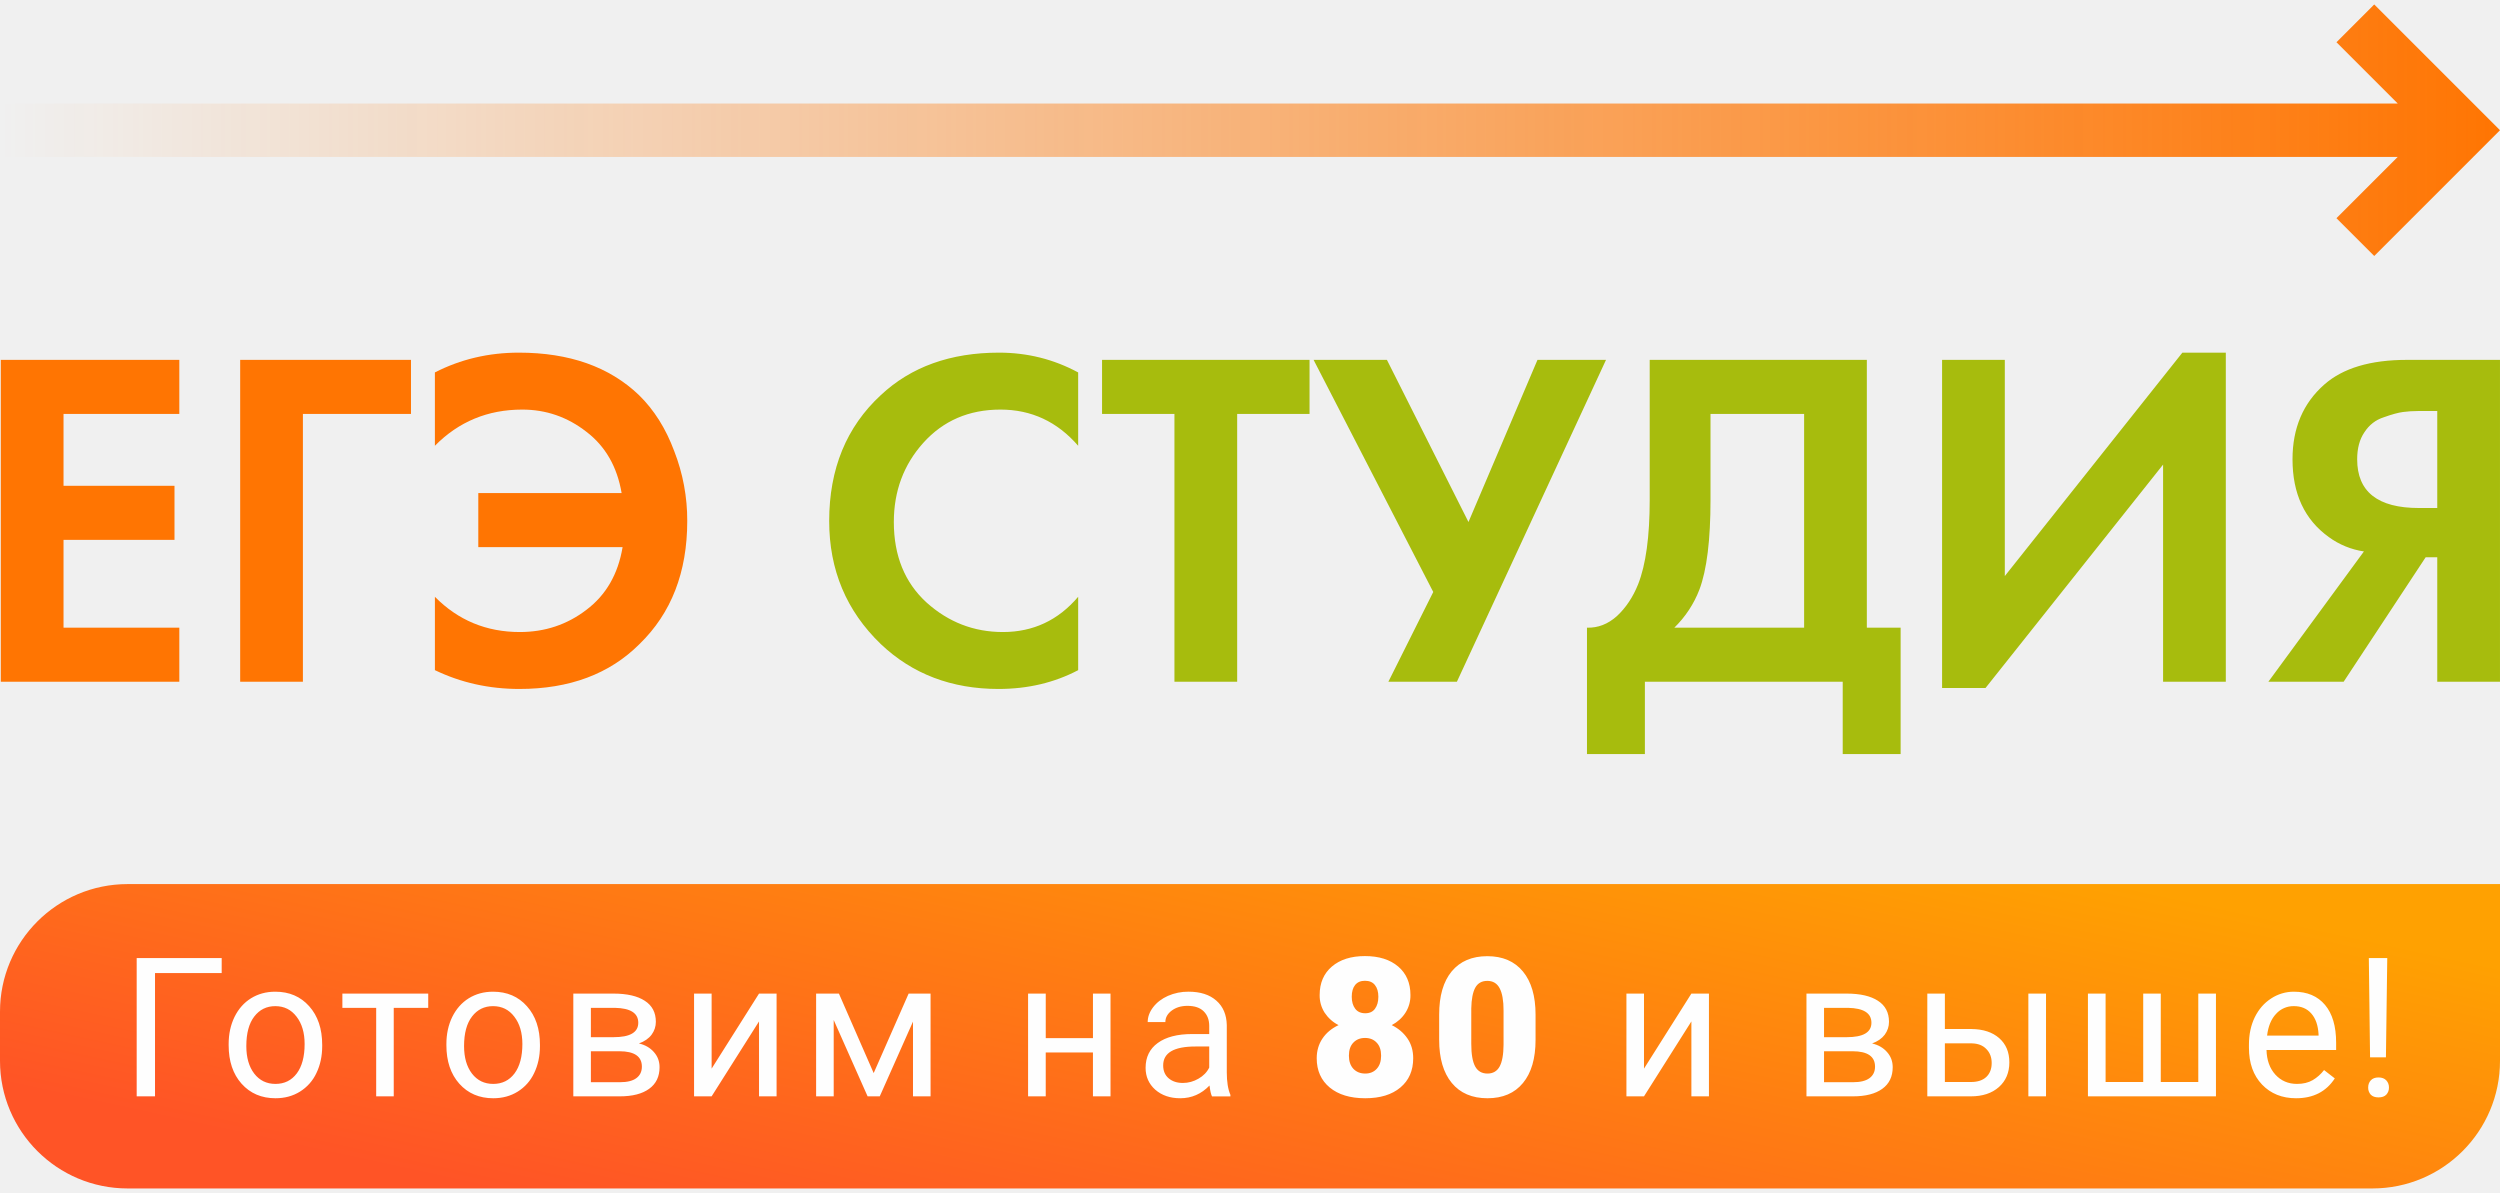
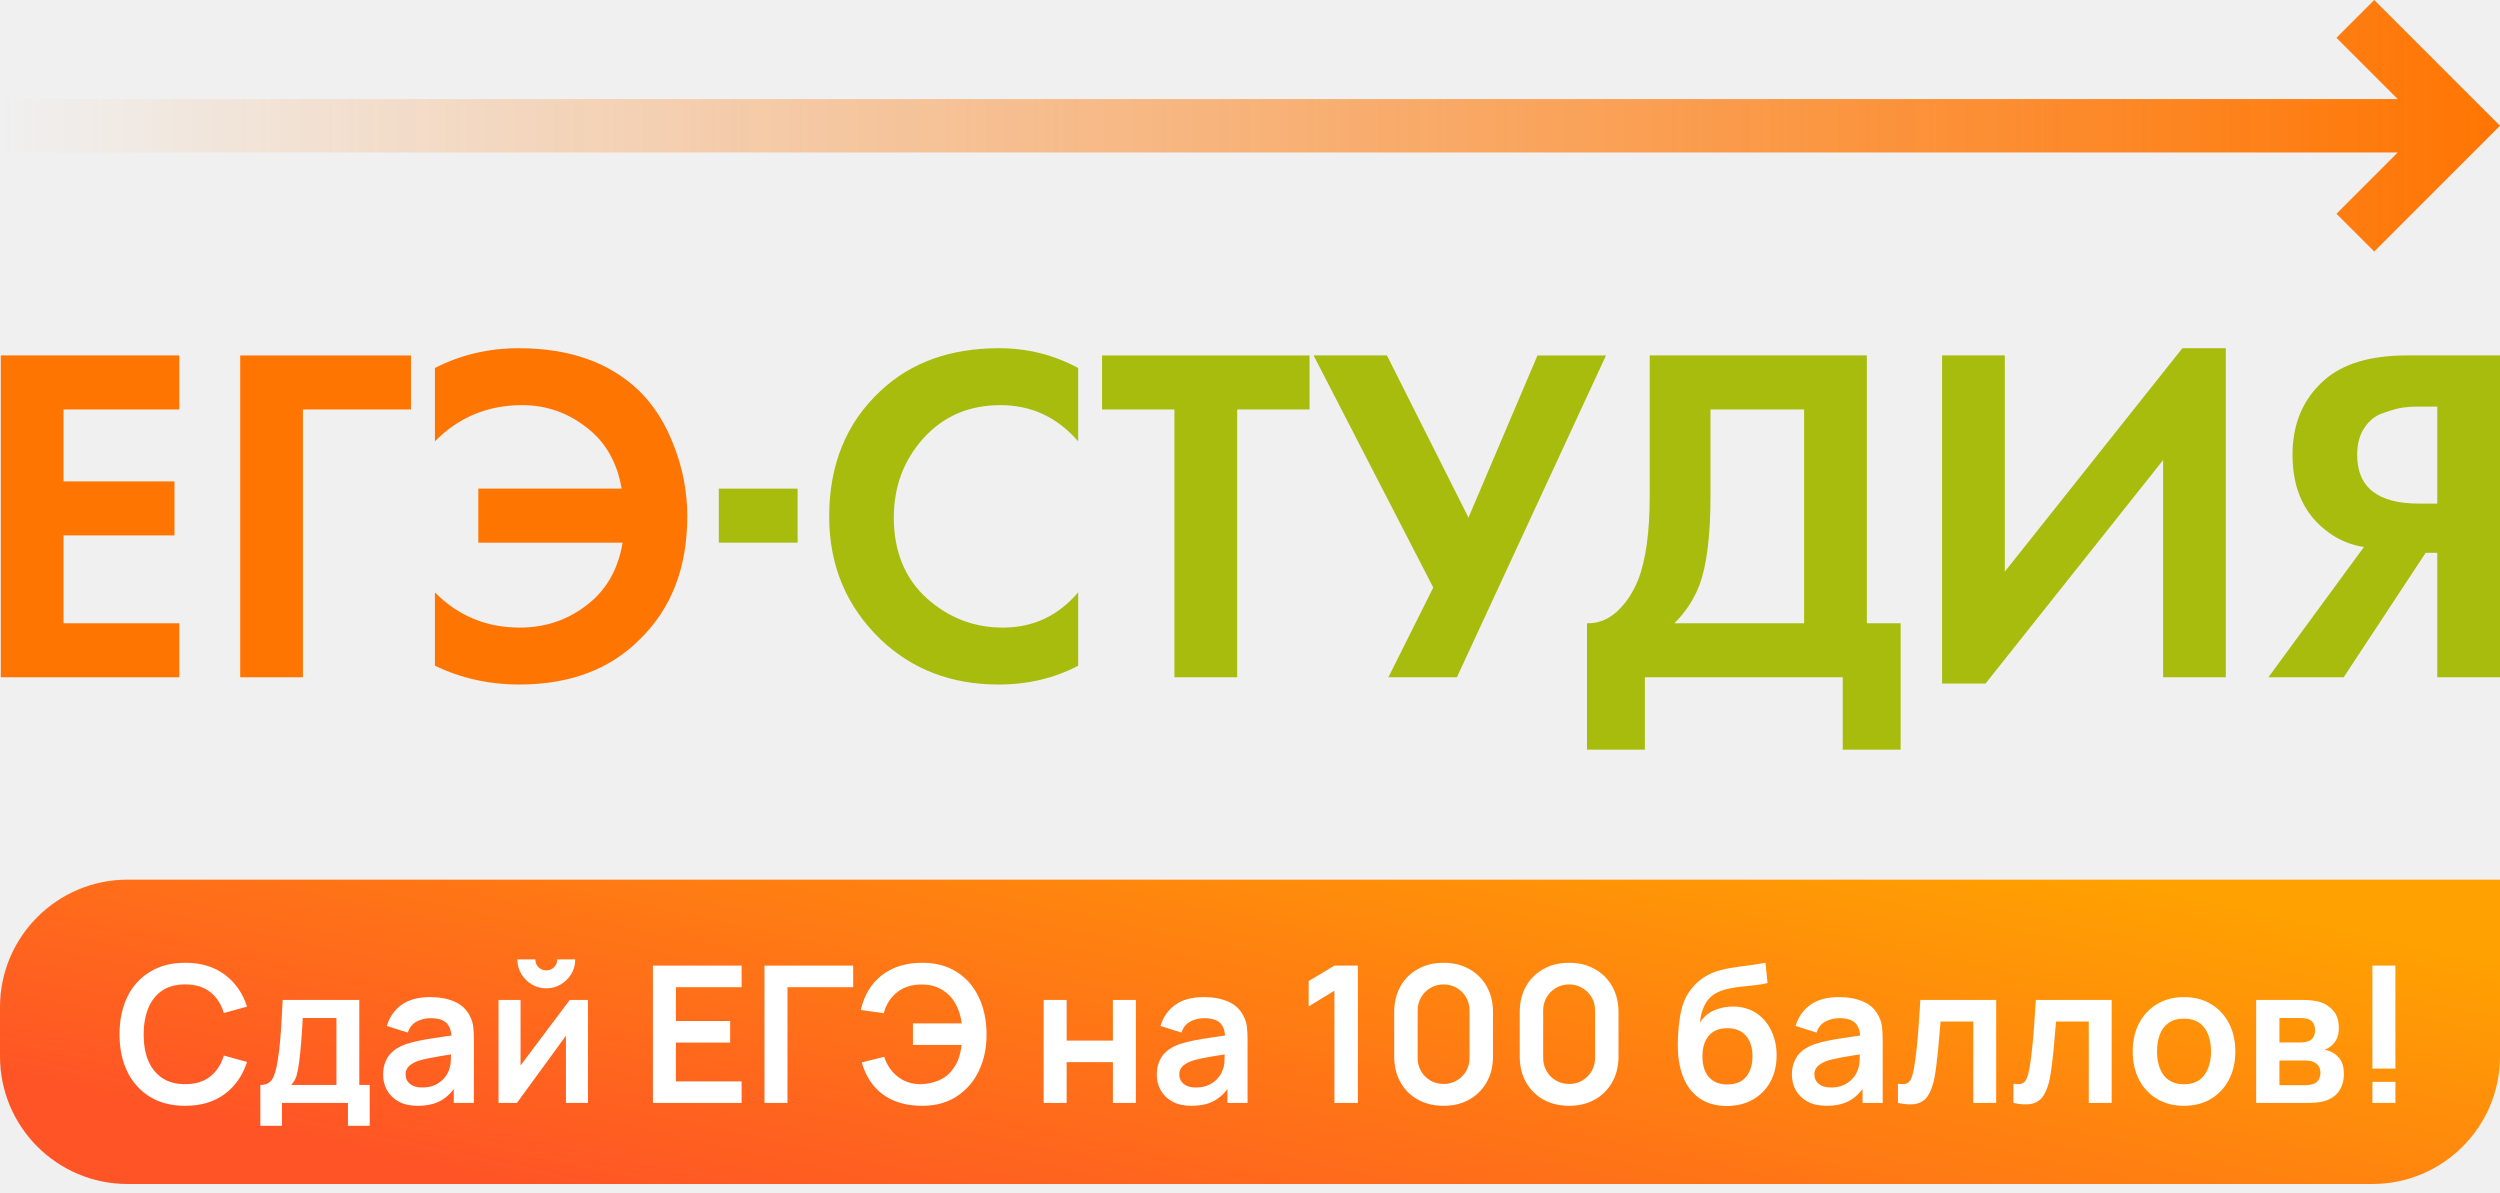
- <svg xmlns="http://www.w3.org/2000/svg" width="197" height="94" fill="none" viewBox="0 0 197 94">
-   <g clip-path="url(#clip0_1_2)">
-     <path fill="#FF7502" d="M14.131 28.359v4.258H5.006v5.666h8.745v4.258H5.006v6.92h9.125v4.26H.063V28.358h14.068ZM32.386 28.359v4.258h-8.517V53.72h-4.943V28.36h13.46ZM34.27 52.807v-5.779c1.825 1.85 4.056 2.776 6.692 2.776 1.977 0 3.726-.583 5.247-1.75 1.546-1.165 2.497-2.813 2.852-4.942H37.69v-4.259h11.294c-.355-2.078-1.28-3.688-2.776-4.829-1.495-1.166-3.181-1.749-5.057-1.749-2.712 0-5.006.95-6.882 2.852v-5.78c2.028-1.039 4.233-1.559 6.616-1.559 3.98 0 7.136 1.116 9.467 3.346 1.192 1.166 2.117 2.637 2.776 4.411a14.996 14.996 0 0 1 1.027 5.514c0 4.03-1.255 7.262-3.764 9.695-2.358 2.358-5.514 3.536-9.468 3.536-2.383 0-4.6-.494-6.654-1.483Z" />
-     <path fill="#A7BC0D" d="M84.96 47.028v5.78c-1.876.988-3.968 1.482-6.274 1.482-3.701 0-6.794-1.178-9.278-3.536-2.712-2.61-4.068-5.843-4.068-9.695 0-4.107 1.356-7.415 4.068-9.924 2.383-2.231 5.488-3.347 9.316-3.347 2.23 0 4.309.52 6.235 1.56v5.779c-1.647-1.901-3.688-2.852-6.121-2.852-2.484 0-4.512.875-6.084 2.624-1.546 1.724-2.32 3.802-2.32 6.236 0 2.661.863 4.778 2.586 6.35 1.724 1.546 3.727 2.319 6.008 2.319 2.383 0 4.36-.925 5.931-2.776ZM103.192 32.617h-5.703V53.72h-4.943V32.617h-5.704V28.36h16.35v4.258ZM103.511 28.359h5.779l6.426 12.776 5.437-12.776h5.4L114.804 53.72h-5.4l3.536-7.072-9.429-18.29ZM129.997 28.359h17.11V49.46h2.662v9.962h-4.563V53.72h-15.589v5.703h-4.563v-9.962c.862.026 1.648-.278 2.358-.912.709-.66 1.267-1.496 1.673-2.51.608-1.546.912-3.764.912-6.654V28.36Zm4.791 4.258v6.769c0 3.168-.291 5.525-.874 7.072a8.397 8.397 0 0 1-1.978 3.004h10.229V32.617h-7.377ZM153.036 28.359h4.943v17.034l13.992-17.605h3.423V53.72h-4.943V36.61l-13.993 17.604h-3.422V28.36ZM196.999 28.359V53.72h-4.943v-9.81h-.912l-6.464 9.81h-5.932l7.529-10.266a6.228 6.228 0 0 1-2.776-1.14c-1.901-1.37-2.851-3.41-2.851-6.123 0-2.458.836-4.423 2.509-5.893 1.47-1.293 3.638-1.94 6.502-1.94h7.338Zm-4.943 4.03h-1.521c-.405 0-.798.026-1.178.076-.38.051-.887.19-1.521.418-.634.203-1.141.596-1.521 1.18-.38.557-.57 1.267-.57 2.128 0 2.56 1.622 3.84 4.867 3.84h1.444V32.39Z" />
-     <path fill="url(#paint0_linear_1_2)" fill-rule="evenodd" d="M188.94 12.366H.04v-4.21h188.9l-4.828-4.828L187.089.35 197 10.26l-9.911 9.911-2.977-2.977 4.828-4.828Z" clip-rule="evenodd" />
-     <path fill="url(#paint1_linear_1_2)" d="M0 79.722c0-5.554 4.502-10.056 10.055-10.056H197v13.928c0 5.554-4.502 10.056-10.055 10.056H10.055C4.502 93.65 0 89.148 0 83.594v-3.872Z" />
-     <path fill="#FEFEFE" d="M17.469 76.679h-5.254v9.713h-1.444V75.496h6.698v1.183ZM18.018 82.269c0-.793.155-1.507.464-2.14.314-.634.748-1.123 1.302-1.467.559-.344 1.195-.516 1.909-.516 1.102 0 1.993.381 2.671 1.145.684.763 1.025 1.778 1.025 3.045v.098c0 .788-.152 1.496-.456 2.125a3.41 3.41 0 0 1-1.295 1.46c-.559.349-1.202.523-1.93.523-1.098 0-1.989-.382-2.672-1.145-.679-.763-1.018-1.773-1.018-3.03v-.098Zm1.392.165c0 .898.207 1.619.621 2.162.42.544.978.816 1.676.816.704 0 1.263-.274 1.677-.823.414-.554.62-1.327.62-2.32 0-.888-.211-1.606-.635-2.155-.42-.554-.978-.83-1.677-.83-.683 0-1.234.271-1.653.815-.42.544-.629 1.322-.629 2.335ZM33.744 79.418h-2.717v6.974h-1.384v-6.974h-2.664v-1.123h6.765v1.123ZM35.176 82.269c0-.793.155-1.507.464-2.14.315-.634.749-1.123 1.302-1.467.56-.344 1.195-.516 1.909-.516 1.102 0 1.993.381 2.671 1.145.684.763 1.026 1.778 1.026 3.045v.098c0 .788-.153 1.496-.457 2.125a3.41 3.41 0 0 1-1.295 1.46c-.558.349-1.202.523-1.93.523-1.098 0-1.988-.382-2.672-1.145-.678-.763-1.018-1.773-1.018-3.03v-.098Zm1.392.165c0 .898.207 1.619.621 2.162.42.544.978.816 1.677.816.703 0 1.262-.274 1.676-.823.414-.554.621-1.327.621-2.32 0-.888-.212-1.606-.636-2.155-.42-.554-.978-.83-1.676-.83-.684 0-1.235.271-1.654.815-.42.544-.629 1.322-.629 2.335ZM45.177 86.392v-8.097h3.158c1.078 0 1.904.19 2.477.569.58.374.869.925.869 1.654 0 .374-.113.713-.337 1.018-.225.299-.557.528-.996.688.49.115.881.34 1.175.674.3.334.45.733.45 1.197 0 .743-.275 1.312-.824 1.706-.544.394-1.315.591-2.312.591h-3.66Zm1.385-3.554v2.44h2.29c.578 0 1.01-.108 1.294-.322.29-.215.434-.517.434-.906 0-.808-.593-1.212-1.78-1.212h-2.238Zm0-1.108h1.788c1.297 0 1.946-.379 1.946-1.137 0-.759-.614-1.15-1.84-1.175h-1.894v2.312ZM59.81 78.295h1.385v8.097h-1.384v-5.904l-3.735 5.904h-1.384v-8.097h1.384v5.912l3.735-5.912ZM68.846 84.559l2.754-6.264h1.729v8.097h-1.385v-5.89l-2.619 5.89h-.958l-2.671-6.016v6.016H64.31v-8.097h1.796l2.74 6.264ZM87.509 86.392h-1.385v-3.457h-3.72v3.457h-1.391v-8.097h1.392v3.51h3.72v-3.51h1.384v8.097ZM95.504 86.392c-.08-.16-.145-.444-.195-.853-.643.669-1.411 1.003-2.305 1.003-.798 0-1.454-.224-1.968-.673-.508-.454-.763-1.028-.763-1.722 0-.843.32-1.496.958-1.96.644-.47 1.547-.704 2.709-.704h1.347v-.636c0-.484-.145-.868-.434-1.152-.29-.29-.716-.434-1.28-.434-.494 0-.908.124-1.242.374-.334.25-.501.551-.501.905h-1.392c0-.404.142-.793.426-1.167.29-.38.679-.679 1.168-.898a3.952 3.952 0 0 1 1.624-.33c.933 0 1.663.235 2.192.704.53.464.803 1.105.823 1.923V84.5c0 .744.095 1.335.285 1.774v.12h-1.452Zm-2.297-1.055c.434 0 .845-.112 1.234-.337.39-.224.671-.516.846-.875v-1.661h-1.085c-1.696 0-2.544.496-2.544 1.489 0 .434.144.773.434 1.018.289.244.66.366 1.115.366ZM111.143 78.407a2.5 2.5 0 0 1-.396 1.4c-.26.404-.619.728-1.078.973.519.254.93.603 1.235 1.047.304.44.456.96.456 1.564 0 .973-.337 1.742-1.01 2.305-.669.564-1.592.846-2.769.846-1.182 0-2.115-.282-2.799-.846-.683-.568-1.025-1.337-1.025-2.305 0-.583.15-1.1.449-1.549.299-.449.723-.803 1.272-1.062a2.883 2.883 0 0 1-1.093-.973 2.5 2.5 0 0 1-.396-1.4c0-.947.322-1.696.965-2.245.644-.548 1.512-.823 2.605-.823 1.102 0 1.975.275 2.619.823.643.55.965 1.298.965 2.245Zm-2.312 4.782c0-.448-.118-.793-.352-1.032-.23-.245-.534-.367-.913-.367s-.686.122-.92.367c-.235.24-.352.584-.352 1.032 0 .435.117.779.352 1.033.239.25.551.374.935.374.374 0 .676-.124.905-.374.23-.25.345-.593.345-1.032Zm-1.272-5.904c-.34 0-.599.112-.779.337-.174.22-.262.526-.262.92 0 .39.09.704.27.943.179.24.444.36.793.36.344 0 .601-.12.771-.36.174-.24.262-.554.262-.943 0-.389-.09-.696-.27-.92-.174-.225-.436-.337-.785-.337ZM121.002 81.94c0 1.472-.332 2.606-.995 3.405-.659.798-1.589 1.197-2.792 1.197-1.212 0-2.15-.401-2.814-1.205-.663-.803-.995-1.936-.995-3.397v-1.99c0-1.473.329-2.608.988-3.406.664-.798 1.599-1.197 2.806-1.197 1.208 0 2.143.401 2.807 1.205.663.803.995 1.938.995 3.405v1.983Zm-2.522-2.313c0-.783-.102-1.367-.307-1.75-.204-.39-.529-.584-.973-.584-.434 0-.751.18-.95.538-.195.36-.299.903-.314 1.632v2.784c0 .813.102 1.409.306 1.788.205.374.529.561.973.561.429 0 .746-.182.951-.546.204-.37.309-.945.314-1.729v-2.694ZM133.281 78.295h1.384v8.097h-1.384v-5.904l-3.734 5.904h-1.385v-8.097h1.385v5.912l3.734-5.912ZM142.349 86.392v-8.097h3.159c1.077 0 1.903.19 2.477.569.578.374.868.925.868 1.654 0 .374-.113.713-.337 1.018-.225.299-.556.528-.995.688.489.115.88.34 1.174.674.3.334.45.733.45 1.197 0 .743-.275 1.312-.824 1.706-.543.394-1.314.591-2.312.591h-3.66Zm1.385-3.554v2.44h2.29c.579 0 1.01-.108 1.295-.322.289-.215.434-.517.434-.906 0-.808-.594-1.212-1.782-1.212h-2.237Zm0-1.108h1.788c1.298 0 1.946-.379 1.946-1.137 0-.759-.613-1.15-1.841-1.175h-1.893v2.312ZM153.256 81.087h2.103c.918.01 1.644.25 2.178.718.533.469.8 1.105.8 1.908 0 .809-.274 1.457-.823 1.946-.549.489-1.287.733-2.215.733h-3.427v-8.097h1.384v2.792Zm7.97 5.305h-1.392v-8.097h1.392v8.097Zm-7.97-4.175v3.045h2.058c.519 0 .92-.132 1.205-.396.284-.27.426-.636.426-1.1 0-.45-.139-.816-.419-1.1-.274-.29-.661-.44-1.16-.45h-2.11ZM165.921 78.295v6.967h2.964v-6.967h1.384v6.967h2.956v-6.967h1.392v8.097h-10.088v-8.097h1.392ZM180.929 86.542c-1.098 0-1.991-.36-2.68-1.078-.688-.723-1.032-1.688-1.032-2.896v-.254c0-.803.152-1.52.456-2.148.31-.633.739-1.127 1.287-1.482a3.24 3.24 0 0 1 1.796-.538c1.053 0 1.871.346 2.455 1.04.584.693.876 1.686.876 2.978v.576h-5.486c.02.799.252 1.445.696 1.939.449.489 1.018.733 1.706.733.489 0 .903-.1 1.243-.3.339-.199.636-.463.89-.792l.846.658c-.679 1.043-1.696 1.564-3.053 1.564Zm-.173-7.259a1.84 1.84 0 0 0-1.406.614c-.38.404-.614.973-.704 1.706h4.056v-.105c-.04-.703-.229-1.247-.569-1.631-.339-.39-.798-.584-1.377-.584ZM188.011 83.317h-1.25l-.097-7.82h1.452l-.105 7.82Zm-1.399 2.38c0-.225.067-.412.202-.562.139-.154.344-.232.613-.232.27 0 .474.078.614.232a.79.79 0 0 1 .209.561.789.789 0 0 1-.209.562c-.14.144-.344.217-.614.217-.269 0-.474-.073-.613-.217a.806.806 0 0 1-.202-.561Z" />
+ <svg xmlns="http://www.w3.org/2000/svg" width="197" height="94" fill="none">
+   <g clip-path="url(#clip0_4118_2)">
+     <path d="M14.132 28.009v4.258H5.006v5.666h8.745v4.258H5.006v6.92h9.126v4.26H.063V28.008h14.069zm18.254 0v4.258H23.87V53.37h-4.943V28.01h13.46zm1.884 24.449v-5.78c1.825 1.85 4.056 2.776 6.692 2.776 1.977 0 3.726-.583 5.247-1.75 1.546-1.165 2.497-2.813 2.852-4.942H37.692v-4.259h11.293c-.355-2.078-1.28-3.688-2.776-4.829-1.495-1.166-3.181-1.749-5.057-1.749-2.712 0-5.006.95-6.882 2.852v-5.78c2.028-1.039 4.233-1.558 6.616-1.558 3.98 0 7.136 1.115 9.468 3.346 1.191 1.166 2.116 2.636 2.775 4.41a14.995 14.995 0 0 1 1.027 5.514c0 4.03-1.255 7.262-3.764 9.695-2.358 2.358-5.514 3.536-9.468 3.536-2.383 0-4.6-.494-6.654-1.482z" fill="#FF7502" />
+     <path d="M84.96 46.678v5.78c-1.876.988-3.967 1.483-6.274 1.483-3.701 0-6.794-1.18-9.278-3.537-2.712-2.61-4.068-5.843-4.068-9.696 0-4.106 1.356-7.414 4.068-9.923 2.383-2.231 5.488-3.346 9.316-3.346 2.23 0 4.31.52 6.236 1.558v5.78c-1.648-1.901-3.688-2.852-6.122-2.852-2.484 0-4.512.875-6.084 2.624-1.546 1.724-2.32 3.802-2.32 6.236 0 2.661.863 4.778 2.587 6.35 1.723 1.546 3.726 2.319 6.007 2.319 2.383 0 4.36-.925 5.932-2.776zm18.232-14.41h-5.703V53.37h-4.943V32.267h-5.704V28.01h16.35v4.258zm.319-4.26h5.78l6.425 12.777 5.438-12.776h5.399L114.804 53.37h-5.399l3.536-7.072-9.43-18.29zm26.487 0h17.11v21.104h2.662v9.962h-4.563V53.37h-15.59v5.704h-4.562v-9.962c.861.025 1.647-.28 2.357-.913.71-.659 1.267-1.496 1.673-2.51.608-1.546.913-3.764.913-6.654V28.01zm4.79 4.26v6.767c0 3.17-.291 5.527-.874 7.073a8.381 8.381 0 0 1-1.977 3.004h10.228V32.267h-7.377zm18.249-4.26h4.943v17.035l13.992-17.604h3.422V53.37h-4.943V36.26l-13.992 17.604h-3.422V28.01zm43.963 0V53.37h-4.943v-9.81h-.913l-6.463 9.81h-5.932l7.528-10.266a6.224 6.224 0 0 1-2.775-1.14c-1.901-1.37-2.852-3.41-2.852-6.122 0-2.46.837-4.424 2.51-5.894 1.47-1.293 3.637-1.94 6.502-1.94H197zm-4.943 4.031h-1.521a8.92 8.92 0 0 0-1.179.076c-.38.051-.887.19-1.521.419-.633.202-1.14.595-1.52 1.178-.381.558-.571 1.268-.571 2.13 0 2.56 1.622 3.84 4.867 3.84h1.445v-7.643z" fill="#A7BC0D" />
+     <path fill="#A7BC0D" d="M56.643 38.505H62.852V42.761H56.643z" />
+     <path fill-rule="evenodd" clip-rule="evenodd" d="M188.939 12.016H.039v-4.21h188.9l-4.827-4.828L187.089 0 197 9.91l-9.911 9.911-2.977-2.977 4.827-4.828z" fill="url(#paint0_linear_4118_2)" />
+     <path d="M0 79.371c0-5.553 4.502-10.055 10.055-10.055H197v13.928c0 5.554-4.502 10.055-10.055 10.055H10.055C4.502 93.3 0 88.798 0 83.244v-3.873z" fill="url(#paint1_linear_4118_2)" />
+     <path d="M14.596 87.137c-1.082 0-2.01-.235-2.78-.706a4.72 4.72 0 0 1-1.782-1.984c-.41-.847-.616-1.828-.616-2.946 0-1.117.206-2.099.616-2.945a4.67 4.67 0 0 1 1.781-1.976c.772-.476 1.699-.714 2.78-.714 1.248 0 2.287.313 3.119.94.832.62 1.415 1.46 1.75 2.516l-1.825.504c-.21-.706-.569-1.258-1.075-1.653-.506-.401-1.162-.602-1.968-.602-.727 0-1.333.163-1.819.489-.48.326-.844.784-1.09 1.375-.24.586-.363 1.275-.368 2.066 0 .792.12 1.483.361 2.075.245.586.611 1.041 1.097 1.367.486.326 1.092.489 1.819.489.806 0 1.462-.2 1.968-.602.506-.4.864-.951 1.075-1.653l1.826.504c-.336 1.057-.92 1.898-1.751 2.525-.832.62-1.871.931-3.118.931zm5.918 1.578v-3.223c.44 0 .753-.15.939-.451.185-.3.333-.822.443-1.563.07-.441.128-.907.173-1.398.045-.49.083-1.01.113-1.555a75.51 75.51 0 0 0 .09-1.729h6.041v6.696h.82v3.223h-1.714v-1.803h-5.2v1.803h-1.705zm2.427-3.223h3.569v-5.275h-2.653a67.457 67.457 0 0 1-.12 1.856c-.025.31-.052.608-.082.894-.026.28-.056.54-.09.781-.056.421-.123.767-.204 1.037-.08.27-.22.506-.42.707zm9.968 1.645c-.586 0-1.082-.11-1.488-.33a2.338 2.338 0 0 1-.924-.895 2.485 2.485 0 0 1-.308-1.224c0-.391.065-.742.195-1.052.13-.316.33-.587.601-.812.27-.23.622-.418 1.052-.564.326-.105.707-.2 1.142-.285.441-.085.917-.163 1.428-.233.516-.075 1.055-.155 1.616-.24l-.646.368c.005-.561-.12-.975-.376-1.24-.256-.266-.686-.398-1.293-.398-.365 0-.718.085-1.06.255-.34.17-.578.464-.713.88l-1.653-.52c.2-.685.581-1.237 1.142-1.652.566-.416 1.328-.624 2.284-.624.722 0 1.355.118 1.901.353.552.236.96.621 1.225 1.157.146.286.233.579.263.88.03.295.045.618.045.969v4.982h-1.585v-1.759l.263.286c-.366.586-.794 1.017-1.285 1.293-.486.27-1.095.405-1.826.405zm.36-1.442c.412 0 .762-.073 1.053-.218.29-.146.52-.324.691-.534.175-.21.293-.408.353-.594.095-.23.148-.493.158-.789.015-.3.023-.543.023-.728l.556.165c-.547.085-1.015.16-1.406.225-.39.065-.726.128-1.007.188-.28.055-.528.118-.743.188-.21.075-.389.163-.534.263-.145.1-.258.215-.338.346a.901.901 0 0 0-.113.458c0 .2.05.378.15.534.1.15.246.27.436.36.196.09.436.136.722.136zm9.78-7.815c-.416 0-.797-.103-1.143-.308a2.354 2.354 0 0 1-.826-.82 2.208 2.208 0 0 1-.308-1.15h1.412c0 .241.083.447.248.617.17.165.376.248.616.248s.444-.083.609-.248a.84.84 0 0 0 .256-.616h1.412c0 .42-.103.804-.308 1.15-.205.34-.48.613-.826.819a2.195 2.195 0 0 1-1.143.308zm3.283.916v8.116h-1.736v-5.298l-3.862 5.298h-1.45v-8.116h1.736v5.163l3.877-5.163h1.435zm5.119 8.116v-10.82h6.988v1.697h-5.177v2.668h4.275v1.698h-4.275v3.059h5.177v1.698h-6.988zm8.79 0v-10.82h6.99v1.697h-5.178v9.123h-1.811zm12.436.225c-.807 0-1.528-.125-2.164-.376a4.173 4.173 0 0 1-1.616-1.142c-.44-.51-.771-1.144-.992-1.9l1.774-.444c.2.641.553 1.162 1.06 1.563.505.4 1.114.599 1.825.594.496-.01.965-.108 1.405-.294.446-.185.81-.47 1.09-.856.225-.286.39-.591.496-.917a5.37 5.37 0 0 0 .218-1.022H71.94v-1.698h3.847c-.08-.611-.256-1.147-.526-1.608a2.86 2.86 0 0 0-1.09-1.082c-.45-.26-.987-.386-1.608-.376-.741.005-1.367.21-1.878.616-.511.406-.86.955-1.045 1.646l-1.81-.256c.27-1.182.826-2.096 1.667-2.742.842-.652 1.901-.977 3.179-.977 1.047 0 1.946.238 2.698.714.756.47 1.337 1.13 1.743 1.976.41.847.619 1.828.624 2.945.005 1.052-.193 2.004-.594 2.856a4.844 4.844 0 0 1-1.743 2.029c-.757.5-1.666.751-2.728.751zm9.564-.225v-8.116h1.811v3.201h3.645v-3.2h1.81v8.115h-1.81v-3.216h-3.645v3.216h-1.81zm11.634.225c-.586 0-1.082-.11-1.488-.33a2.338 2.338 0 0 1-.924-.895 2.485 2.485 0 0 1-.308-1.224c0-.391.065-.742.195-1.052.13-.316.33-.587.601-.812.27-.23.621-.418 1.052-.564.326-.105.706-.2 1.142-.285.441-.085.917-.163 1.428-.233.516-.075 1.054-.155 1.616-.24l-.647.368c.005-.561-.12-.975-.376-1.24-.255-.266-.686-.398-1.292-.398-.366 0-.719.085-1.06.255-.34.17-.578.464-.713.88l-1.653-.52c.2-.685.58-1.237 1.142-1.652.566-.416 1.327-.624 2.284-.624.722 0 1.355.118 1.901.353.551.236.96.621 1.225 1.157.145.286.233.579.263.88.03.295.045.618.045.969v4.982h-1.585v-1.759l.263.286c-.366.586-.794 1.017-1.285 1.293-.486.27-1.095.405-1.826.405zm.36-1.442c.411 0 .762-.073 1.052-.218.29-.146.521-.324.692-.534a1.85 1.85 0 0 0 .353-.594c.095-.23.148-.493.158-.789.015-.3.022-.543.022-.728l.556.165c-.546.085-1.014.16-1.405.225a22.7 22.7 0 0 0-1.007.188c-.28.055-.528.118-.744.188-.21.075-.388.163-.533.263-.145.1-.258.215-.338.346a.901.901 0 0 0-.113.458c0 .2.05.378.15.534.1.15.246.27.436.36.195.09.436.136.721.136zm10.917 1.217v-8.845l-2.029 1.24v-1.999l2.029-1.217H107v10.82h-1.848zm8.603.225c-.766 0-1.443-.163-2.029-.488a3.56 3.56 0 0 1-1.375-1.375c-.325-.586-.488-1.263-.488-2.03v-3.486c0-.766.163-1.443.488-2.029a3.508 3.508 0 0 1 1.375-1.367c.586-.33 1.263-.496 2.029-.496.767 0 1.44.165 2.022.496a3.508 3.508 0 0 1 1.375 1.367c.33.586.496 1.263.496 2.03v3.486c0 .766-.166 1.443-.496 2.029a3.56 3.56 0 0 1-1.375 1.375c-.582.325-1.255.488-2.022.488zm0-1.72c.381 0 .727-.09 1.037-.271a2.08 2.08 0 0 0 .737-.736c.18-.311.27-.657.27-1.037v-3.75c0-.386-.09-.732-.27-1.037a2 2 0 0 0-.737-.736 1.983 1.983 0 0 0-1.037-.278c-.381 0-.726.092-1.037.278-.31.18-.556.425-.736.736a1.995 1.995 0 0 0-.271 1.037v3.75a2.021 2.021 0 0 0 1.007 1.773c.311.18.656.27 1.037.27zm9.892 1.72c-.766 0-1.443-.163-2.029-.488a3.56 3.56 0 0 1-1.375-1.375c-.326-.586-.488-1.263-.488-2.03v-3.486c0-.766.162-1.443.488-2.029a3.508 3.508 0 0 1 1.375-1.367c.586-.33 1.263-.496 2.029-.496.767 0 1.44.165 2.021.496a3.504 3.504 0 0 1 1.376 1.367c.33.586.495 1.263.495 2.03v3.486c0 .766-.165 1.443-.495 2.029a3.555 3.555 0 0 1-1.376 1.375c-.581.325-1.254.488-2.021.488zm0-1.72c.381 0 .726-.09 1.037-.271a2.021 2.021 0 0 0 1.007-1.773v-3.75c0-.386-.09-.732-.271-1.037a1.99 1.99 0 0 0-.736-.736 1.985 1.985 0 0 0-1.037-.278c-.381 0-.726.092-1.037.278-.31.18-.556.425-.736.736a1.995 1.995 0 0 0-.271 1.037v3.75a2.021 2.021 0 0 0 1.007 1.773c.311.18.656.27 1.037.27zm12.382 1.735c-.771-.01-1.428-.183-1.969-.518a3.439 3.439 0 0 1-1.27-1.42c-.305-.612-.49-1.333-.556-2.165-.03-.425-.032-.901-.007-1.427s.08-1.04.165-1.54c.085-.502.203-.927.353-1.278.156-.35.359-.674.609-.97a4.07 4.07 0 0 1 1.886-1.284c.391-.126.799-.22 1.225-.286.426-.07.864-.133 1.315-.188.451-.055.897-.125 1.338-.21l.165 1.6c-.281.07-.606.126-.977.166-.366.035-.746.075-1.142.12-.391.045-.764.11-1.12.195-.356.085-.664.21-.924.376-.361.22-.636.536-.827.947-.19.41-.303.844-.338 1.3.311-.461.697-.784 1.157-.97.466-.19.937-.285 1.413-.285.721 0 1.34.17 1.856.51.521.341.919.805 1.195 1.391.28.581.421 1.23.421 1.946 0 .802-.168 1.503-.504 2.104a3.534 3.534 0 0 1-1.397 1.398c-.597.33-1.285.493-2.067.488zm.09-1.698c.652 0 1.142-.2 1.473-.601.336-.406.504-.944.504-1.616 0-.686-.173-1.227-.519-1.623-.341-.395-.827-.593-1.458-.593-.641 0-1.129.198-1.465.593-.336.396-.503.937-.503 1.623 0 .702.17 1.248.511 1.638.34.386.826.579 1.457.579zm7.802 1.683c-.586 0-1.082-.11-1.488-.33a2.34 2.34 0 0 1-.924-.895 2.489 2.489 0 0 1-.308-1.224c0-.391.065-.742.195-1.052.131-.316.331-.587.601-.812.271-.23.622-.418 1.052-.564.326-.105.707-.2 1.143-.285.44-.085.916-.163 1.427-.233.516-.075 1.055-.155 1.616-.24l-.646.368c.005-.561-.121-.975-.376-1.24-.255-.266-.686-.398-1.292-.398-.366 0-.719.085-1.06.255-.341.17-.579.464-.714.88l-1.653-.52a3.07 3.07 0 0 1 1.142-1.652c.566-.416 1.328-.624 2.285-.624.721 0 1.355.118 1.901.353.551.236.959.621 1.225 1.157.145.286.232.579.262.88.031.295.046.618.046.969v4.982h-1.586v-1.759l.263.286c-.366.586-.794 1.017-1.285 1.293-.486.27-1.094.405-1.826.405zm.361-1.442c.411 0 .761-.073 1.052-.218.29-.146.521-.324.691-.534a1.85 1.85 0 0 0 .353-.594c.095-.23.148-.493.158-.789.015-.3.023-.543.023-.728l.556.165c-.546.085-1.015.16-1.405.225-.391.065-.727.128-1.007.188a6.396 6.396 0 0 0-.744.188 2.29 2.29 0 0 0-.534.263c-.145.1-.258.215-.338.346a.902.902 0 0 0-.113.458c0 .2.05.378.151.534.1.15.245.27.435.36.196.09.436.136.722.136zm5.277 1.217v-1.518c.296.055.524.05.684-.015.161-.07.281-.2.361-.39.08-.191.15-.444.21-.76.08-.446.151-.96.211-1.54.065-.581.12-1.202.165-1.864.05-.661.095-1.337.135-2.029h5.974v8.116h-1.803v-6.417h-2.578a118.112 118.112 0 0 1-.203 2.314c-.04.41-.085.802-.135 1.172-.045.366-.092.679-.143.94-.115.586-.28 1.049-.496 1.39-.21.34-.505.558-.886.653-.381.1-.879.083-1.496-.052zm9.1 0v-1.518c.295.055.523.05.684-.015.16-.07.28-.2.36-.39.08-.191.151-.444.211-.76.08-.446.15-.96.21-1.54.065-.581.12-1.202.165-1.864.051-.661.096-1.337.136-2.029h5.974v8.116h-1.804v-6.417h-2.577a118.112 118.112 0 0 1-.203 2.314c-.04.41-.085.802-.135 1.172a15.11 15.11 0 0 1-.143.94c-.115.586-.281 1.049-.496 1.39-.211.34-.506.558-.887.653-.381.1-.879.083-1.495-.052zm13.435.225c-.812 0-1.52-.183-2.127-.548a3.763 3.763 0 0 1-1.412-1.51c-.331-.647-.496-1.388-.496-2.225 0-.852.17-1.598.511-2.24a3.764 3.764 0 0 1 1.42-1.502c.606-.36 1.307-.541 2.104-.541.816 0 1.528.183 2.134.549a3.76 3.76 0 0 1 1.413 1.517c.335.642.503 1.38.503 2.217 0 .842-.17 1.586-.511 2.232a3.758 3.758 0 0 1-1.413 1.51c-.606.36-1.315.541-2.126.541zm0-1.698c.721 0 1.257-.24 1.608-.721.351-.481.526-1.103.526-1.864 0-.786-.178-1.413-.534-1.879-.355-.47-.889-.706-1.6-.706-.486 0-.887.11-1.202.33a1.906 1.906 0 0 0-.692.91c-.15.386-.225.834-.225 1.345 0 .787.178 1.415.533 1.886.361.466.89.699 1.586.699zm5.691 1.473v-8.116h3.689c.266 0 .514.015.744.045a4.5 4.5 0 0 1 .594.113c.391.115.736.34 1.037.677.3.33.451.788.451 1.375 0 .345-.055.63-.166.856a1.697 1.697 0 0 1-.969.857c.195.03.381.088.556.173.276.135.506.335.691.6.191.266.286.64.286 1.12 0 .547-.133 1.007-.398 1.383-.261.37-.644.629-1.15.774-.185.05-.398.088-.639.113-.24.02-.486.03-.736.03h-3.99zm1.833-1.398h2.029a2.209 2.209 0 0 0 .684-.113c.18-.065.31-.18.391-.345.085-.165.127-.338.127-.519 0-.245-.062-.44-.187-.586a.868.868 0 0 0-.436-.3 1.003 1.003 0 0 0-.331-.068 3.413 3.413 0 0 0-.286-.015h-1.991v1.946zm0-3.366h1.503c.155 0 .306-.008.451-.023.15-.02.275-.052.376-.097a.65.65 0 0 0 .36-.331c.08-.155.121-.328.121-.519 0-.2-.046-.38-.136-.54a.644.644 0 0 0-.413-.331 1.336 1.336 0 0 0-.458-.083 15.938 15.938 0 0 0-.338-.007h-1.466v1.93zm7.328 4.764v-1.66h1.811v1.66h-1.811zm0-2.705V76.09h1.811v8.116h-1.811z" fill="#fff" />
  </g>
  <defs>
-     <linearGradient id="paint0_linear_1_2" x1="197.001" x2=".039" y1="10.261" y2="10.261" gradientUnits="userSpaceOnUse">
+     <linearGradient id="paint0_linear_4118_2" x1="197" y1="9.911" x2=".038" y2="9.911" gradientUnits="userSpaceOnUse">
      <stop stop-color="#FF7502" />
      <stop offset="1" stop-color="#FF7502" stop-opacity="0" />
    </linearGradient>
-     <linearGradient id="paint1_linear_1_2" x1="37.945" x2="48.782" y1="93.65" y2="43.859" gradientUnits="userSpaceOnUse">
+     <linearGradient id="paint1_linear_4118_2" x1="37.945" y1="93.299" x2="48.783" y2="43.509" gradientUnits="userSpaceOnUse">
      <stop stop-color="#FF5426" />
      <stop offset="1" stop-color="#FFA101" />
    </linearGradient>
-     <clipPath id="clip0_1_2">
-       <path fill="#fff" d="M0 0h197v94H0z" />
+     <clipPath id="clip0_4118_2">
+       <path fill="#fff" d="M0 0H197V94H0z" />
    </clipPath>
  </defs>
</svg>
